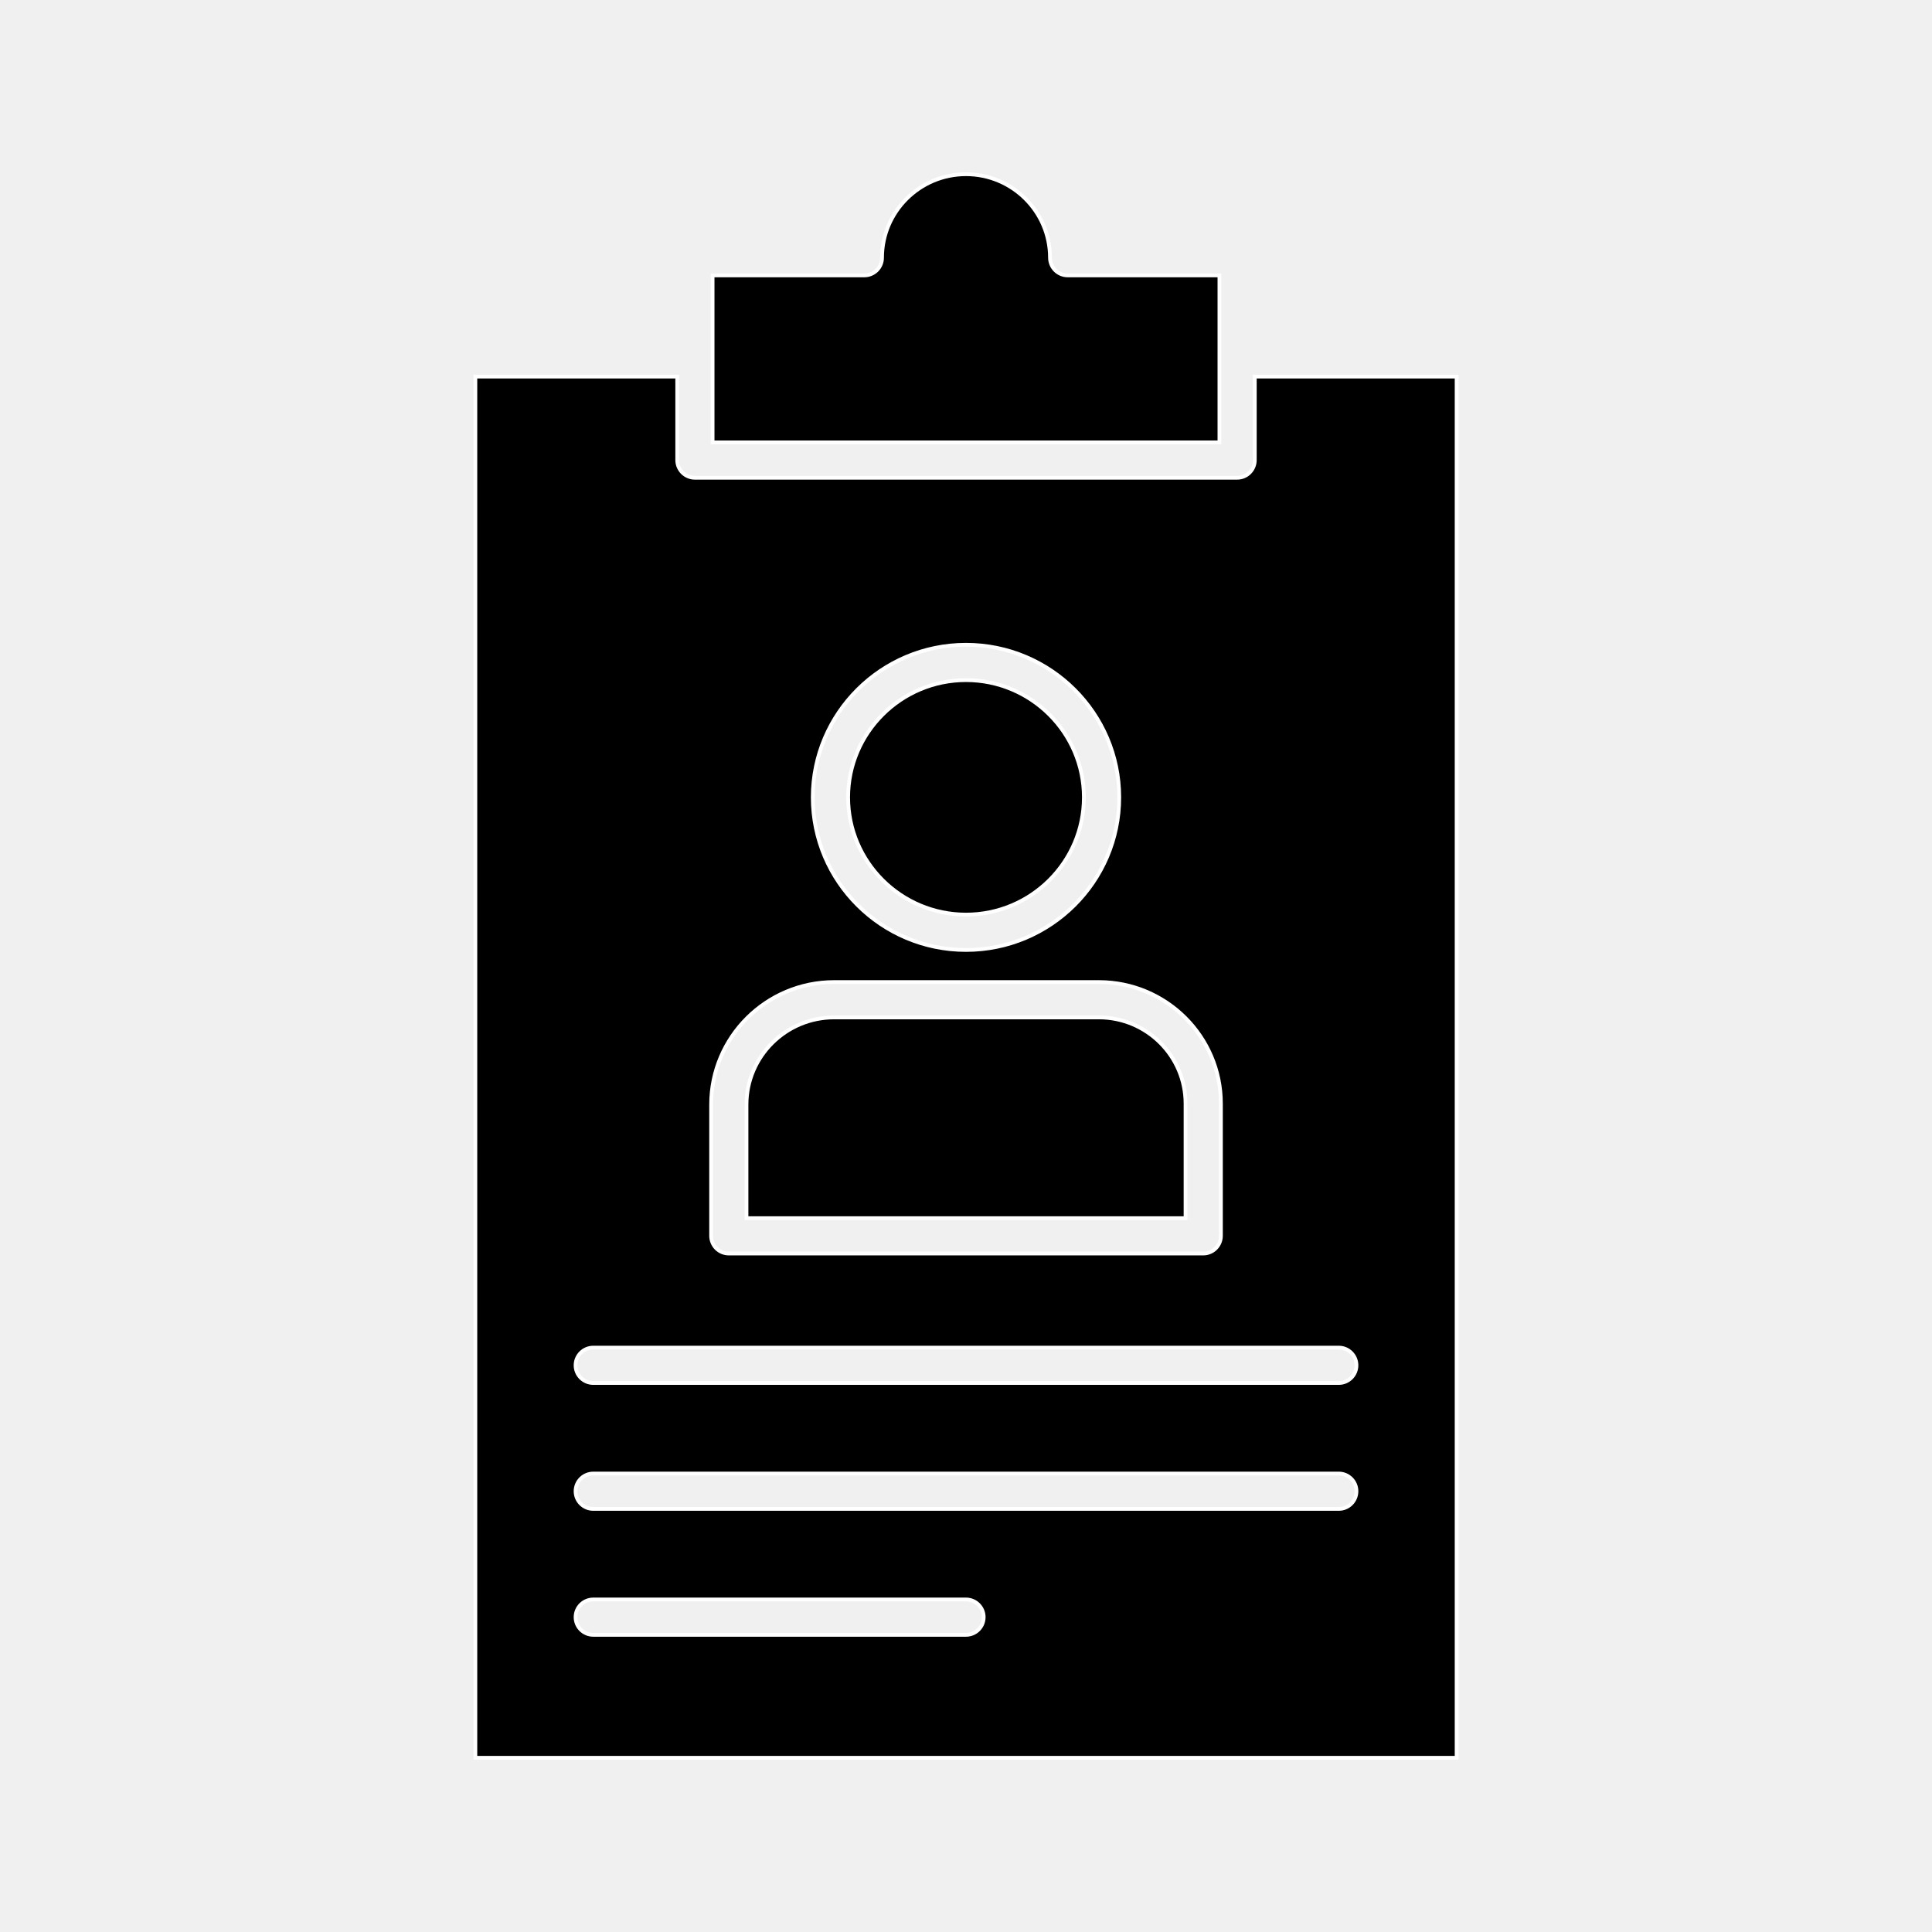
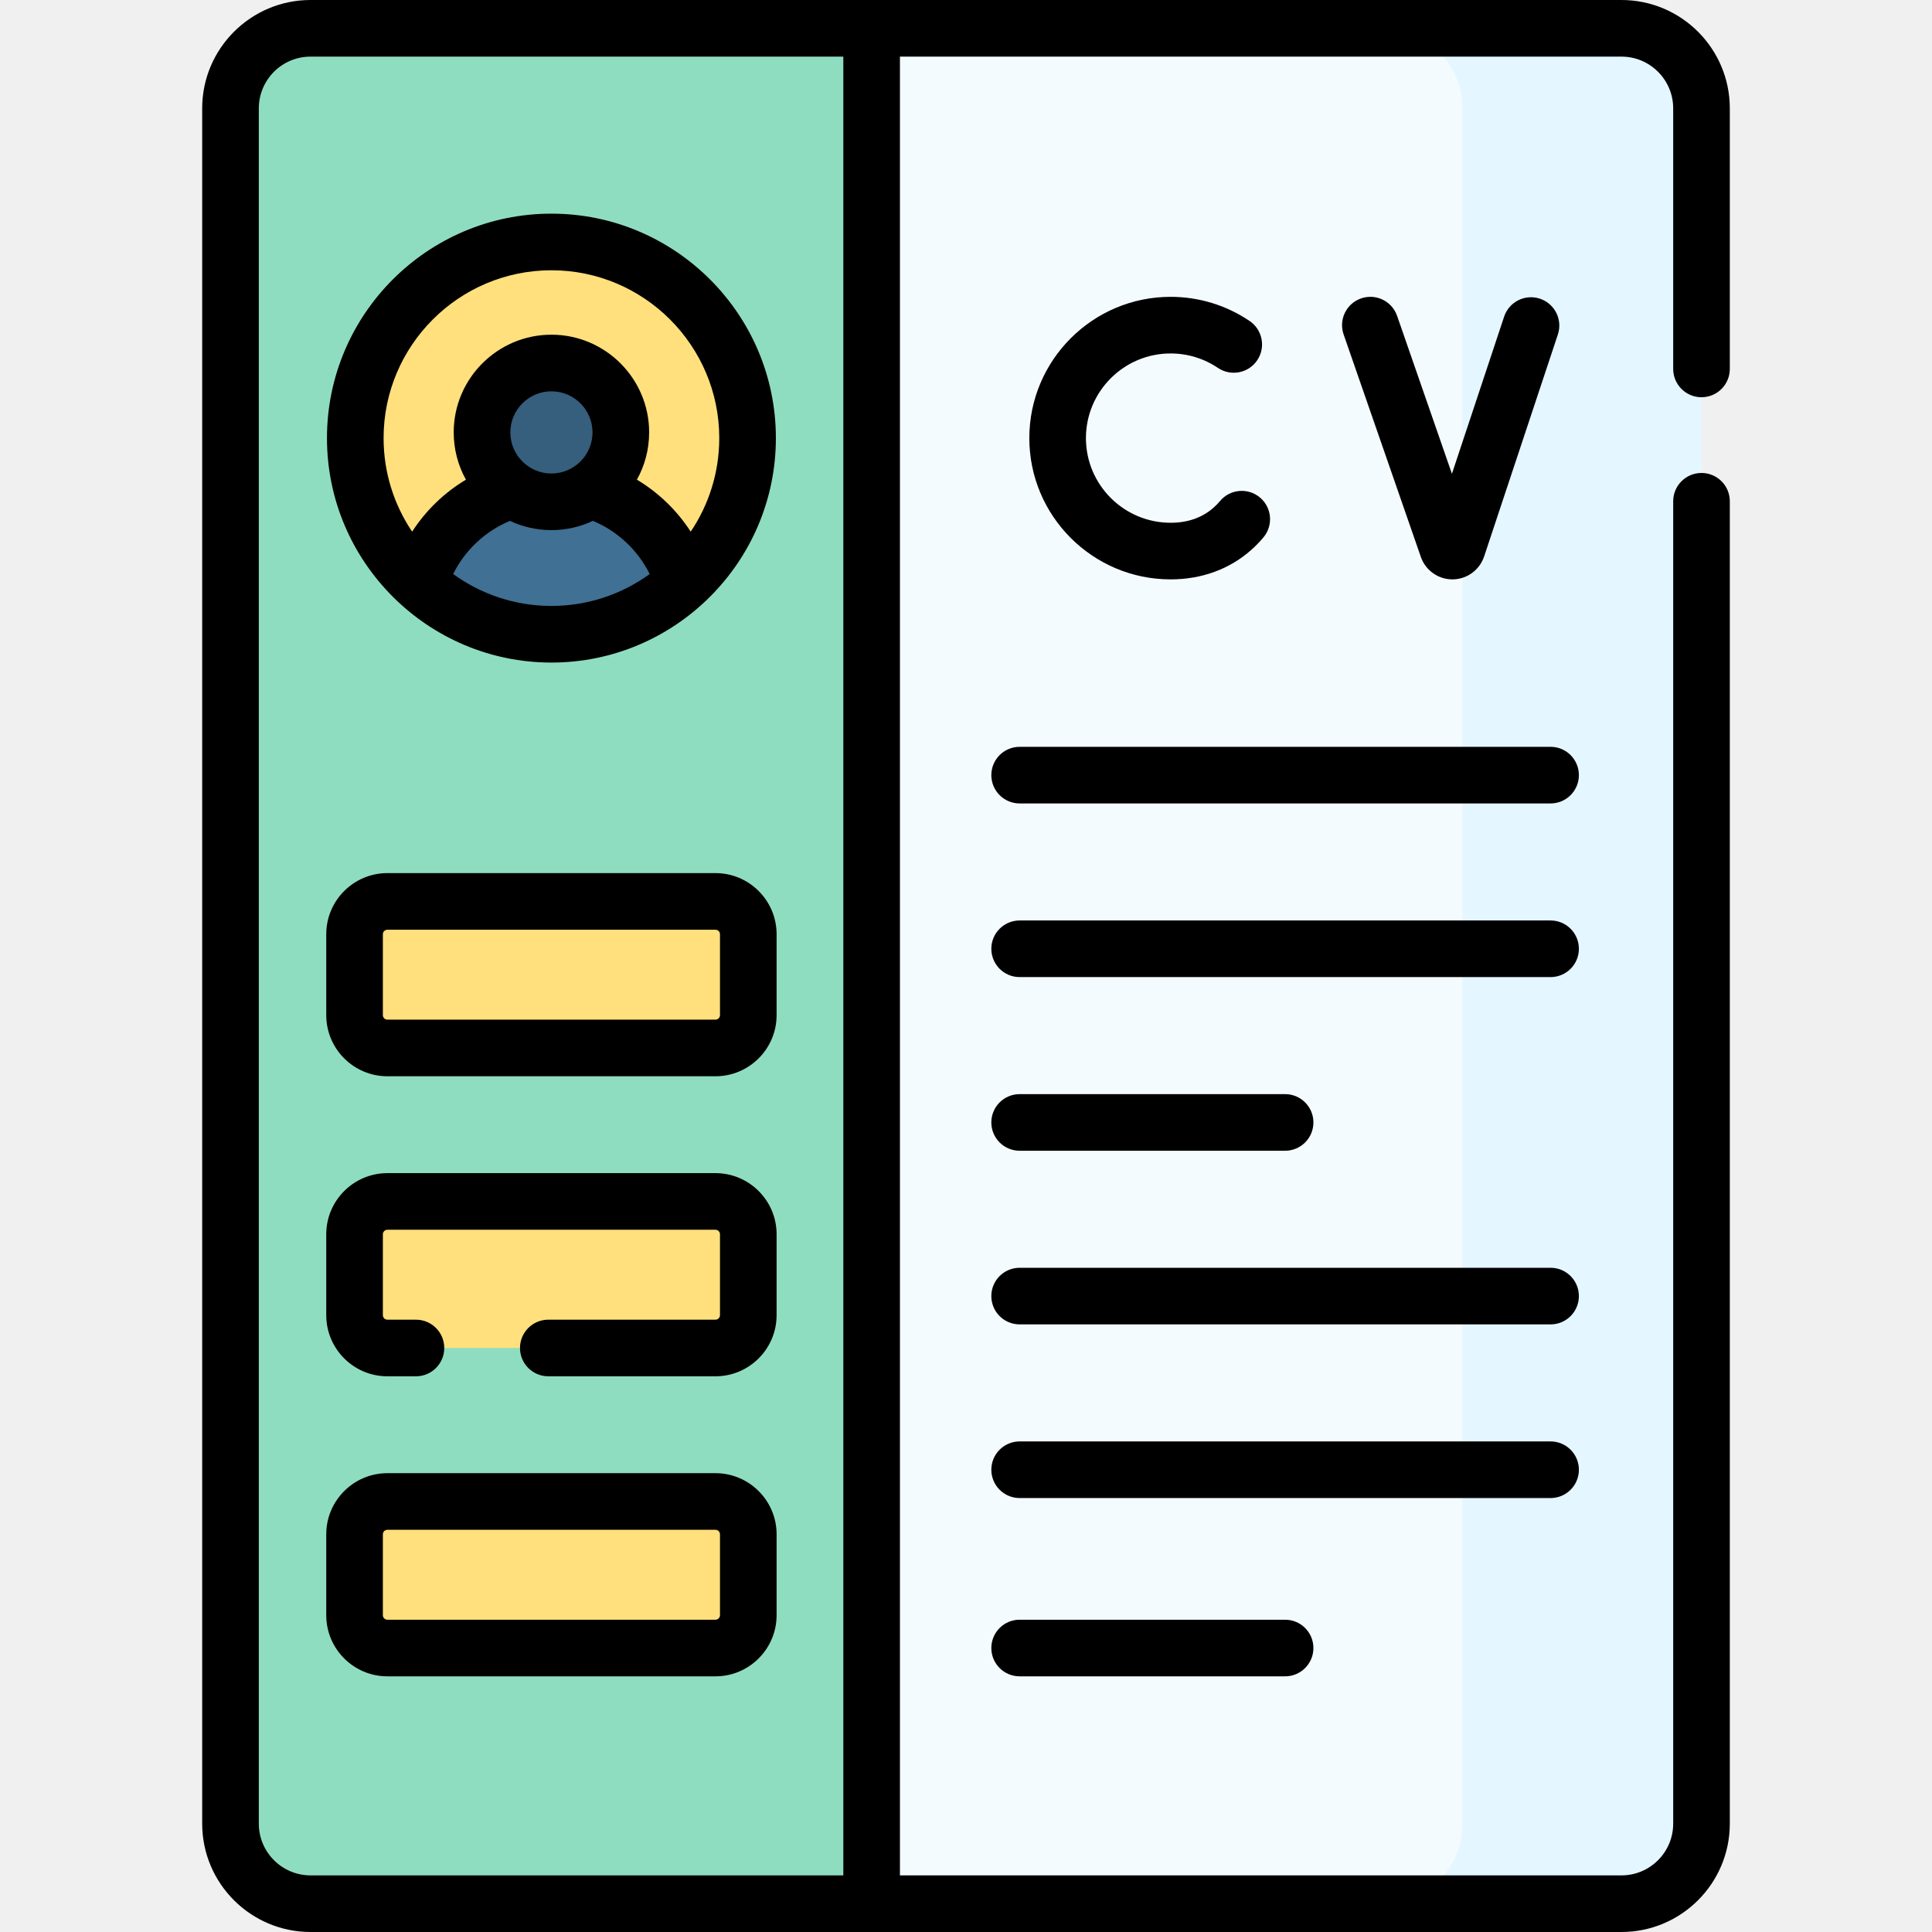
- <svg xmlns="http://www.w3.org/2000/svg" stroke="white" height="512px" style="enable-background:new 0 0 512 512;" version="1.1" viewBox="0 0 512 512" width="512px" xml:space="preserve">
-   <g id="C_-_76_x2C__Resume_x2C__Application_x2C__clipboard_x2C__curriculum_x2C__cv">
+ <svg xmlns="http://www.w3.org/2000/svg" id="Capa_1" enable-background="new 0 0 512 512" height="512" viewBox="0 0 512 512" width="512">
+   <g>
    <g>
-       <path d="M256,242.379c17.228,0,31.242-13.938,31.242-31.07c0-17.13-14.015-31.067-31.242-31.067    c-17.223,0-31.235,13.937-31.235,31.067C224.765,228.442,238.777,242.379,256,242.379z" />
-       <path d="M314.183,292.458c0-12.59-10.301-22.832-22.963-22.832h-70.16c-12.811,0-23.233,10.365-23.233,23.104v30.093h116.356    V292.458z" />
-       <path d="M323.164,95.115V72.981h-40.217c-2.588,0-4.686-2.098-4.686-4.686c0-12.201-9.986-22.126-22.262-22.126    c-12.27,0-22.252,9.926-22.252,22.126c0,2.588-2.098,4.686-4.686,4.686h-40.216v22.134v22.125h134.318V95.115z" />
-       <path d="M332.535,99.801v22.125c0,2.588-2.098,4.686-4.686,4.686H184.16c-2.587,0-4.686-2.098-4.686-4.686V99.801h-53.497v366.031    h260.044V99.801H332.535z M256,170.872c22.395,0,40.613,18.141,40.613,40.438c0,22.299-18.219,40.44-40.613,40.44    c-22.391,0-40.606-18.142-40.606-40.44C215.394,189.012,233.609,170.872,256,170.872z M188.456,292.73    c0-17.907,14.626-32.475,32.604-32.475h70.16c17.829,0,32.334,14.445,32.334,32.202v35.051c0,2.588-2.098,4.686-4.686,4.686    H193.142c-2.588,0-4.686-2.098-4.686-4.686V292.73z M256,433.248h-98.779c-2.588,0-4.686-2.097-4.686-4.686    c0-2.588,2.098-4.686,4.686-4.686H256c2.588,0,4.686,2.098,4.686,4.686C260.686,431.151,258.588,433.248,256,433.248z     M354.787,399.876H157.221c-2.588,0-4.686-2.097-4.686-4.686c0-2.588,2.098-4.686,4.686-4.686h197.566    c2.588,0,4.686,2.098,4.686,4.686C359.473,397.779,357.375,399.876,354.787,399.876z M354.787,366.506H157.221    c-2.588,0-4.686-2.098-4.686-4.686s2.098-4.686,4.686-4.686h197.566c2.588,0,4.686,2.098,4.686,4.686    S357.375,366.506,354.787,366.506z" />
+       <g>
+         <g>
+           <g>
+             <g>
+               <g>
+                 <g>
+                   <g>
+                     <path d="m429.707 504.498h-347.414c-11.714 0-21.209-9.496-21.209-21.209v-454.577c0-11.714 9.496-21.209 21.209-21.209h347.414c11.714 0 21.209 9.496 21.209 21.209v454.576c0 11.714-9.496 21.21-21.209 21.21z" fill="#f4fbff" />
+                   </g>
+                 </g>
+               </g>
+               <path d="m429.707 7.502h-63.348c11.714 0 21.209 9.496 21.209 21.209v454.577c0 11.714-9.496 21.209-21.209 21.209h63.348c11.714 0 21.209-9.496 21.209-21.209v-454.576c0-11.714-9.496-21.21-21.209-21.21z" fill="#e4f6ff" />
+               <path d="m230.992 7.502h-148.699c-11.714 0-21.209 9.496-21.209 21.209v454.577c0 11.714 9.496 21.209 21.209 21.209h148.699z" fill="#8fddc1" />
+             </g>
+           </g>
+         </g>
+       </g>
+       <g>
+         <g>
+           <circle cx="146.133" cy="116.103" fill="#ffe07d" r="51.981" />
+           <path d="m146.133 128.365c-16.566 0-30.548 11.034-35.018 26.151 9.239 8.427 21.527 13.567 35.018 13.567 13.49 0 25.779-5.141 35.018-13.567-4.47-15.117-18.451-26.151-35.018-26.151z" fill="#407093" />
+           <circle cx="146.133" cy="114.593" fill="#365e7d" r="18.393" />
+         </g>
+       </g>
+       <g fill="#ffe07d">
+         <path d="m189.603 277.72h-86.94c-4.806 0-8.701-3.896-8.701-8.701v-21.434c0-4.806 3.896-8.701 8.701-8.701h86.94c4.806 0 8.701 3.896 8.701 8.701v21.434c.001 4.805-3.895 8.701-8.701 8.701z" />
+         <path d="m189.603 357.232h-86.94c-4.806 0-8.701-3.896-8.701-8.701v-21.434c0-4.806 3.896-8.701 8.701-8.701h86.94c4.806 0 8.701 3.896 8.701 8.701v21.434c.001 4.805-3.895 8.701-8.701 8.701z" />
+         <path d="m189.603 436.744h-86.94c-4.806 0-8.701-3.896-8.701-8.701v-21.434c0-4.806 3.896-8.701 8.701-8.701h86.94c4.806 0 8.701 3.896 8.701 8.701v21.434c.001 4.806-3.895 8.701-8.701 8.701z" />
+       </g>
+     </g>
+     <g>
+       <path d="m310.217 93.67c4.497 0 8.832 1.323 12.538 3.826 3.434 2.318 8.097 1.416 10.416-2.017 2.32-3.434 1.416-8.097-2.017-10.416-6.195-4.185-13.436-6.398-20.937-6.398-20.643 0-37.438 16.795-37.438 37.438s16.795 37.439 37.438 37.439c8.251 0 15.658-2.713 21.42-7.844 1.131-1.007 2.203-2.114 3.189-3.289 2.662-3.176 2.245-7.908-.93-10.57-3.175-2.663-7.908-2.245-10.569.93-.519.619-1.081 1.2-1.67 1.724-3.013 2.683-6.862 4.044-11.44 4.044-12.37 0-22.434-10.064-22.434-22.434 0-12.369 10.064-22.433 22.434-22.433z" />
+       <path d="m384.903 153.541h.06c3.765-.025 7.11-2.437 8.339-6.053l19.549-58.846c1.306-3.932-.823-8.178-4.755-9.485-3.933-1.308-8.179.822-9.485 4.754l-13.836 41.649-14.528-41.853c-1.359-3.915-5.634-5.988-9.548-4.627-3.914 1.359-5.986 5.633-4.627 9.547l20.488 59.023c1.254 3.531 4.602 5.891 8.343 5.891z" />
+       <path d="m410.919 243.935h-140.705c-4.143 0-7.502 3.359-7.502 7.502s3.359 7.502 7.502 7.502h140.705c4.143 0 7.502-3.359 7.502-7.502s-3.358-7.502-7.502-7.502z" />
+       <path d="m270.214 304.959h70.353c4.143 0 7.502-3.358 7.502-7.502s-3.359-7.502-7.502-7.502h-70.353c-4.143 0-7.502 3.358-7.502 7.502s3.359 7.502 7.502 7.502z" />
+       <path d="m410.919 335.974h-140.705c-4.143 0-7.502 3.358-7.502 7.502s3.359 7.502 7.502 7.502h140.705c4.143 0 7.502-3.359 7.502-7.502s-3.358-7.502-7.502-7.502z" />
+       <path d="m418.422 389.496c0-4.144-3.359-7.502-7.502-7.502h-140.706c-4.143 0-7.502 3.358-7.502 7.502s3.359 7.502 7.502 7.502h140.705c4.144.001 7.503-3.358 7.503-7.502z" />
+       <path d="m270.214 429.242c-4.143 0-7.502 3.358-7.502 7.502s3.359 7.502 7.502 7.502h70.353c4.143 0 7.502-3.359 7.502-7.502s-3.359-7.502-7.502-7.502z" />
+       <path d="m410.919 197.915h-140.705c-4.143 0-7.502 3.359-7.502 7.502s3.359 7.502 7.502 7.502h140.705c4.143 0 7.502-3.359 7.502-7.502s-3.358-7.502-7.502-7.502z" />
+       <path d="m450.916 105.271c4.143 0 7.502-3.359 7.502-7.502v-69.058c.001-15.831-12.879-28.711-28.711-28.711h-347.414c-15.832 0-28.712 12.88-28.712 28.711v454.577c0 15.831 12.88 28.711 28.712 28.711h347.413c15.832 0 28.712-12.88 28.712-28.711v-350.445c0-4.144-3.359-7.502-7.502-7.502s-7.502 3.359-7.502 7.502v350.446c0 7.558-6.149 13.707-13.707 13.707h-191.213v-481.991h191.212c7.558 0 13.707 6.148 13.707 13.707v69.058c.001 4.143 3.36 7.501 7.503 7.501zm-227.427 391.724h-141.196c-7.558 0-13.707-6.148-13.707-13.707v-454.577c0-7.558 6.149-13.707 13.707-13.707h141.196z" />
+       <path d="m146.133 175.586c32.697 0 59.483-26.623 59.483-59.483 0-32.799-26.684-59.483-59.483-59.483s-59.483 26.684-59.483 59.483c0 32.82 26.746 59.483 59.483 59.483zm0-15.005c-9.72 0-18.714-3.143-26.04-8.453 3.123-6.322 8.521-11.396 15.059-14.091 3.336 1.569 7.057 2.451 10.981 2.451s7.645-.882 10.981-2.451c6.538 2.695 11.936 7.769 15.059 14.091-7.325 5.311-16.32 8.453-26.04 8.453zm-10.89-45.988c0-6.006 4.885-10.891 10.891-10.891 6.005 0 10.891 4.885 10.891 10.891 0 6.005-4.885 10.89-10.891 10.89s-10.891-4.885-10.891-10.89zm10.89-42.968c24.526 0 44.478 19.953 44.478 44.478 0 9.171-2.791 17.702-7.567 24.79-3.639-5.618-8.499-10.333-14.256-13.774 2.062-3.715 3.241-7.985 3.241-12.526 0-14.279-11.617-25.896-25.896-25.896s-25.896 11.617-25.896 25.896c0 4.542 1.179 8.811 3.241 12.526-5.758 3.441-10.618 8.156-14.256 13.774-4.776-7.088-7.567-15.619-7.567-24.79 0-24.525 19.953-44.478 44.478-44.478z" />
+       <path d="m102.663 285.222h86.94c8.935 0 16.204-7.269 16.204-16.203v-21.435c0-8.935-7.269-16.203-16.204-16.203h-86.94c-8.935 0-16.204 7.269-16.204 16.203v21.435c0 8.934 7.269 16.203 16.204 16.203zm-1.199-37.638c0-.661.538-1.199 1.199-1.199h86.94c.661 0 1.199.537 1.199 1.199v21.435c0 .661-.538 1.199-1.199 1.199h-86.94c-.661 0-1.199-.537-1.199-1.199z" />
+       <path d="m102.663 364.734h7.57c4.143 0 7.502-3.358 7.502-7.502s-3.359-7.502-7.502-7.502h-7.57c-.661 0-1.199-.537-1.199-1.199v-21.435c0-.661.538-1.199 1.199-1.199h86.94c.661 0 1.199.537 1.199 1.199v21.435c0 .661-.538 1.199-1.199 1.199h-44.297c-4.143 0-7.502 3.359-7.502 7.502s3.359 7.502 7.502 7.502h44.297c8.935 0 16.204-7.269 16.204-16.203v-21.435c0-8.935-7.269-16.203-16.204-16.203h-86.94c-8.935 0-16.204 7.269-16.204 16.203v21.435c0 8.935 7.269 16.203 16.204 16.203z" />
+       <path d="m102.663 444.247h86.94c8.935 0 16.204-7.269 16.204-16.203v-21.435c0-8.935-7.269-16.203-16.204-16.203h-86.94c-8.935 0-16.204 7.269-16.204 16.203v21.435c0 8.934 7.269 16.203 16.204 16.203zm-1.199-37.639c0-.661.538-1.199 1.199-1.199h86.94c.661 0 1.199.537 1.199 1.199v21.435c0 .661-.538 1.199-1.199 1.199h-86.94c-.661 0-1.199-.537-1.199-1.199z" />
    </g>
  </g>
-   <g id="Layer_1" />
</svg>
